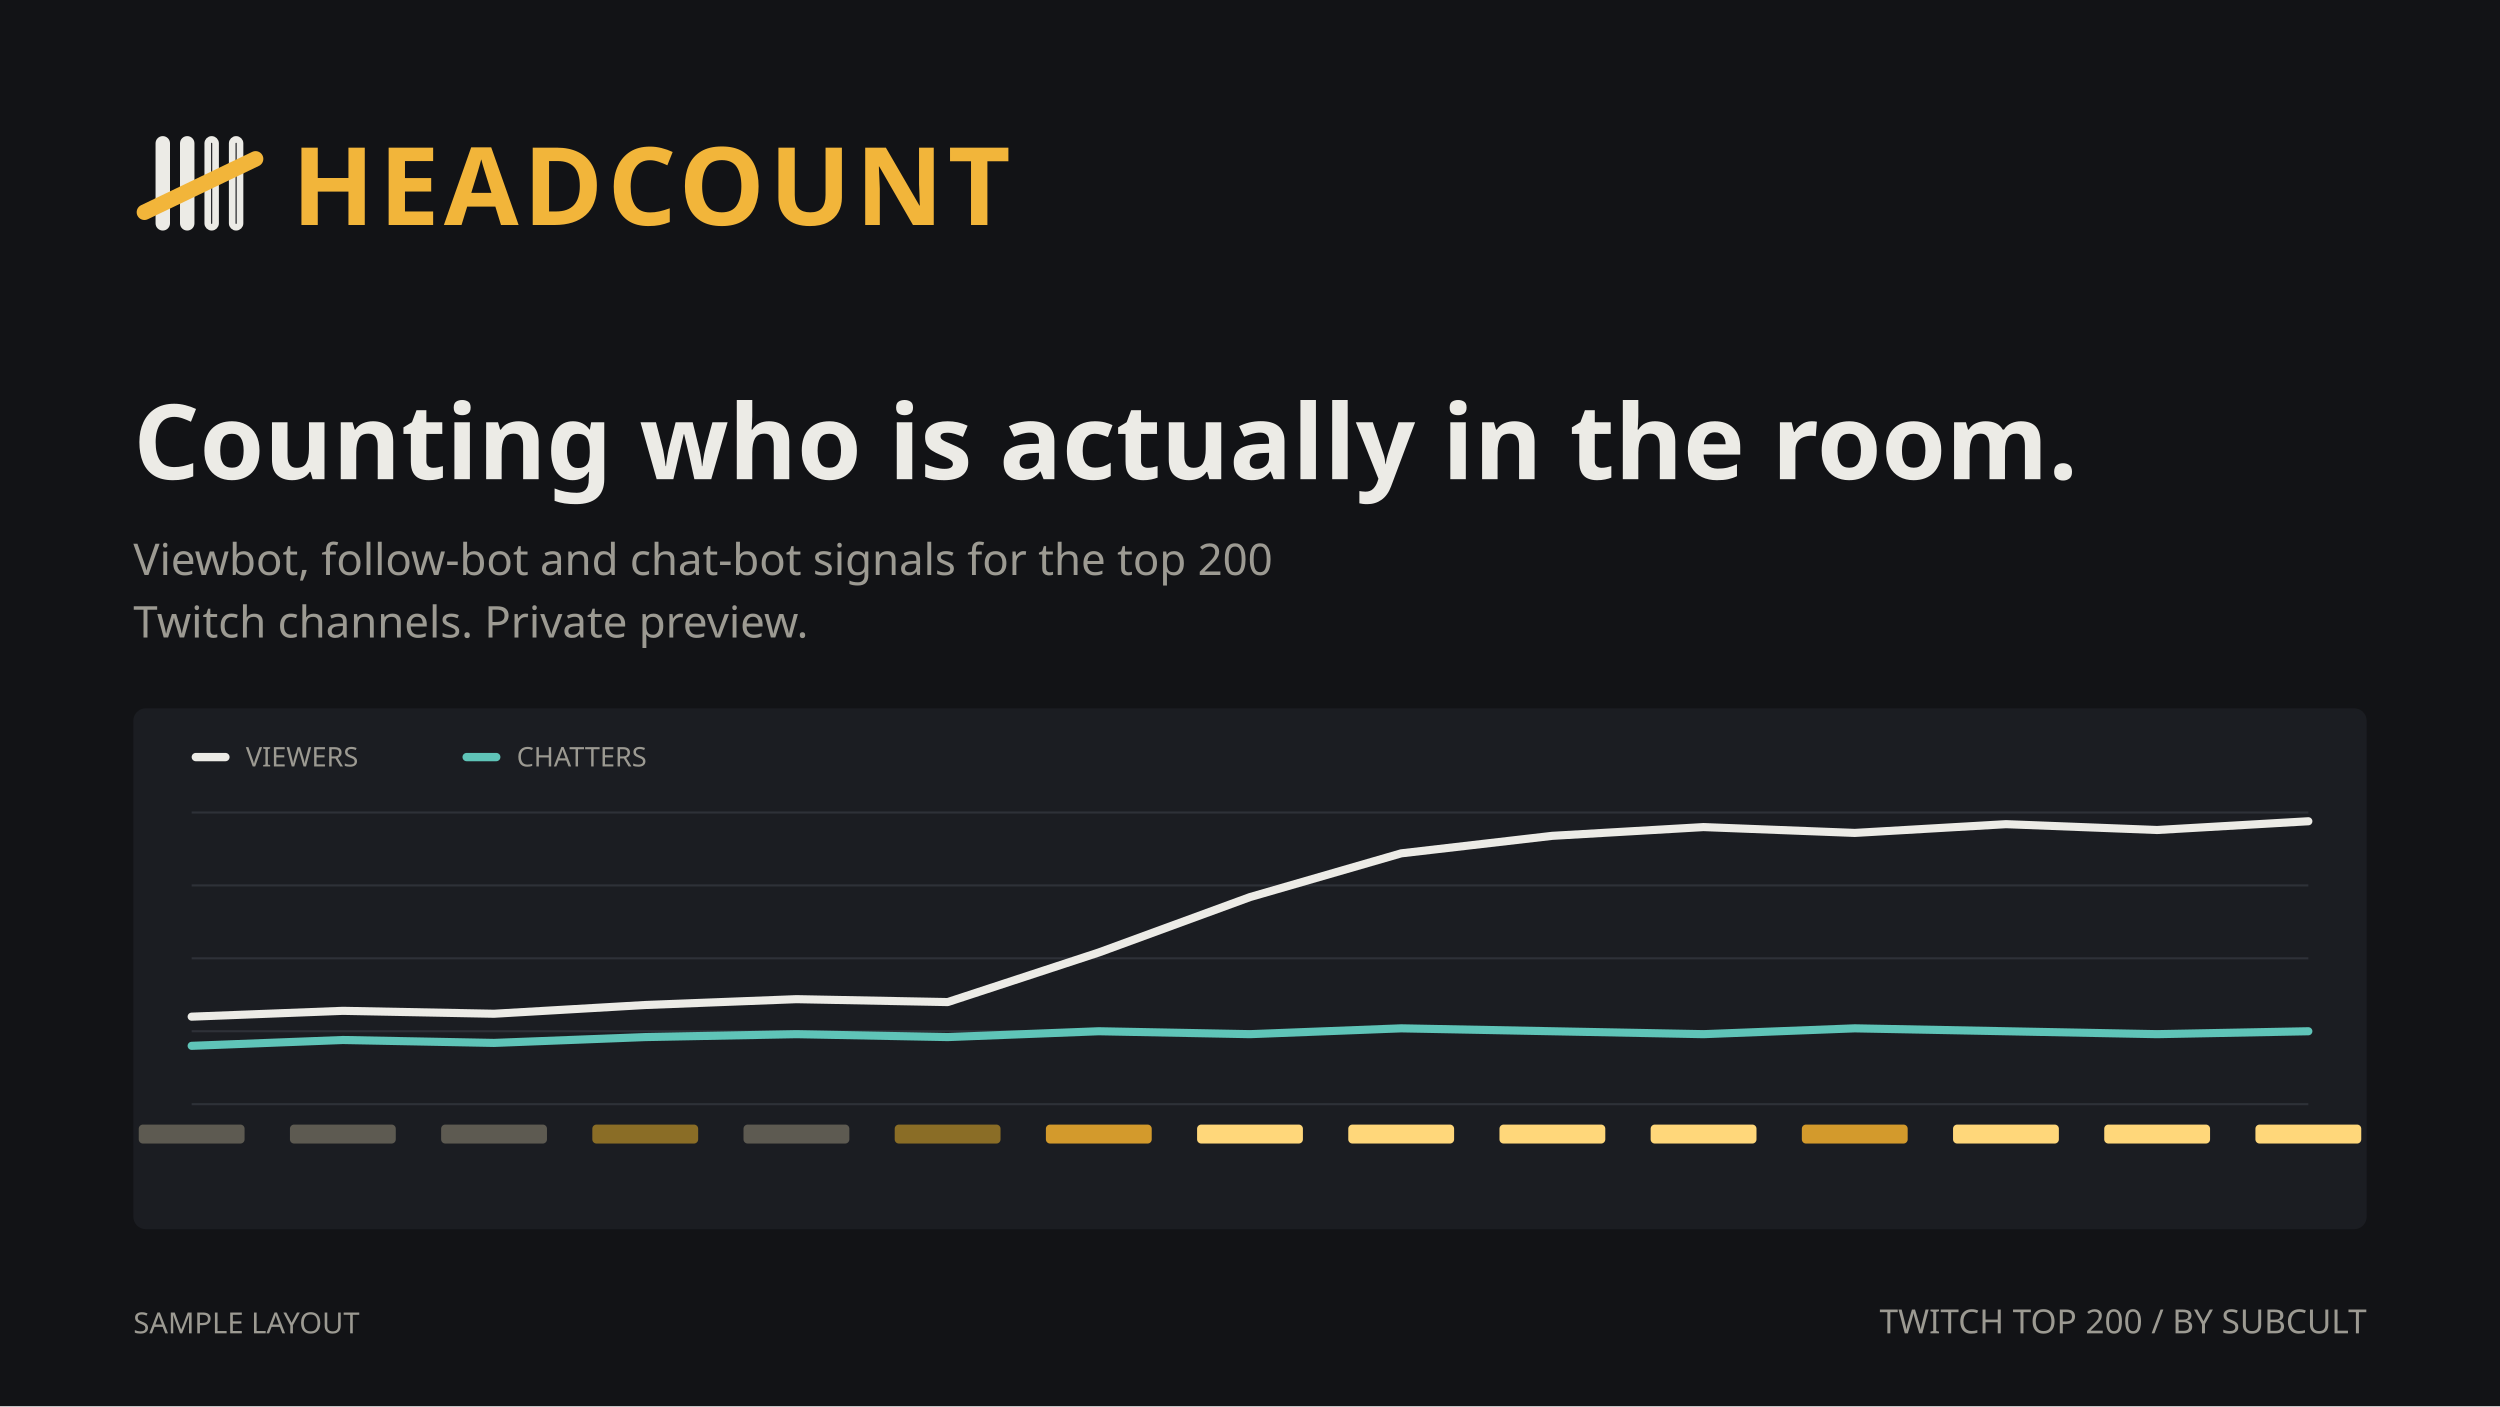
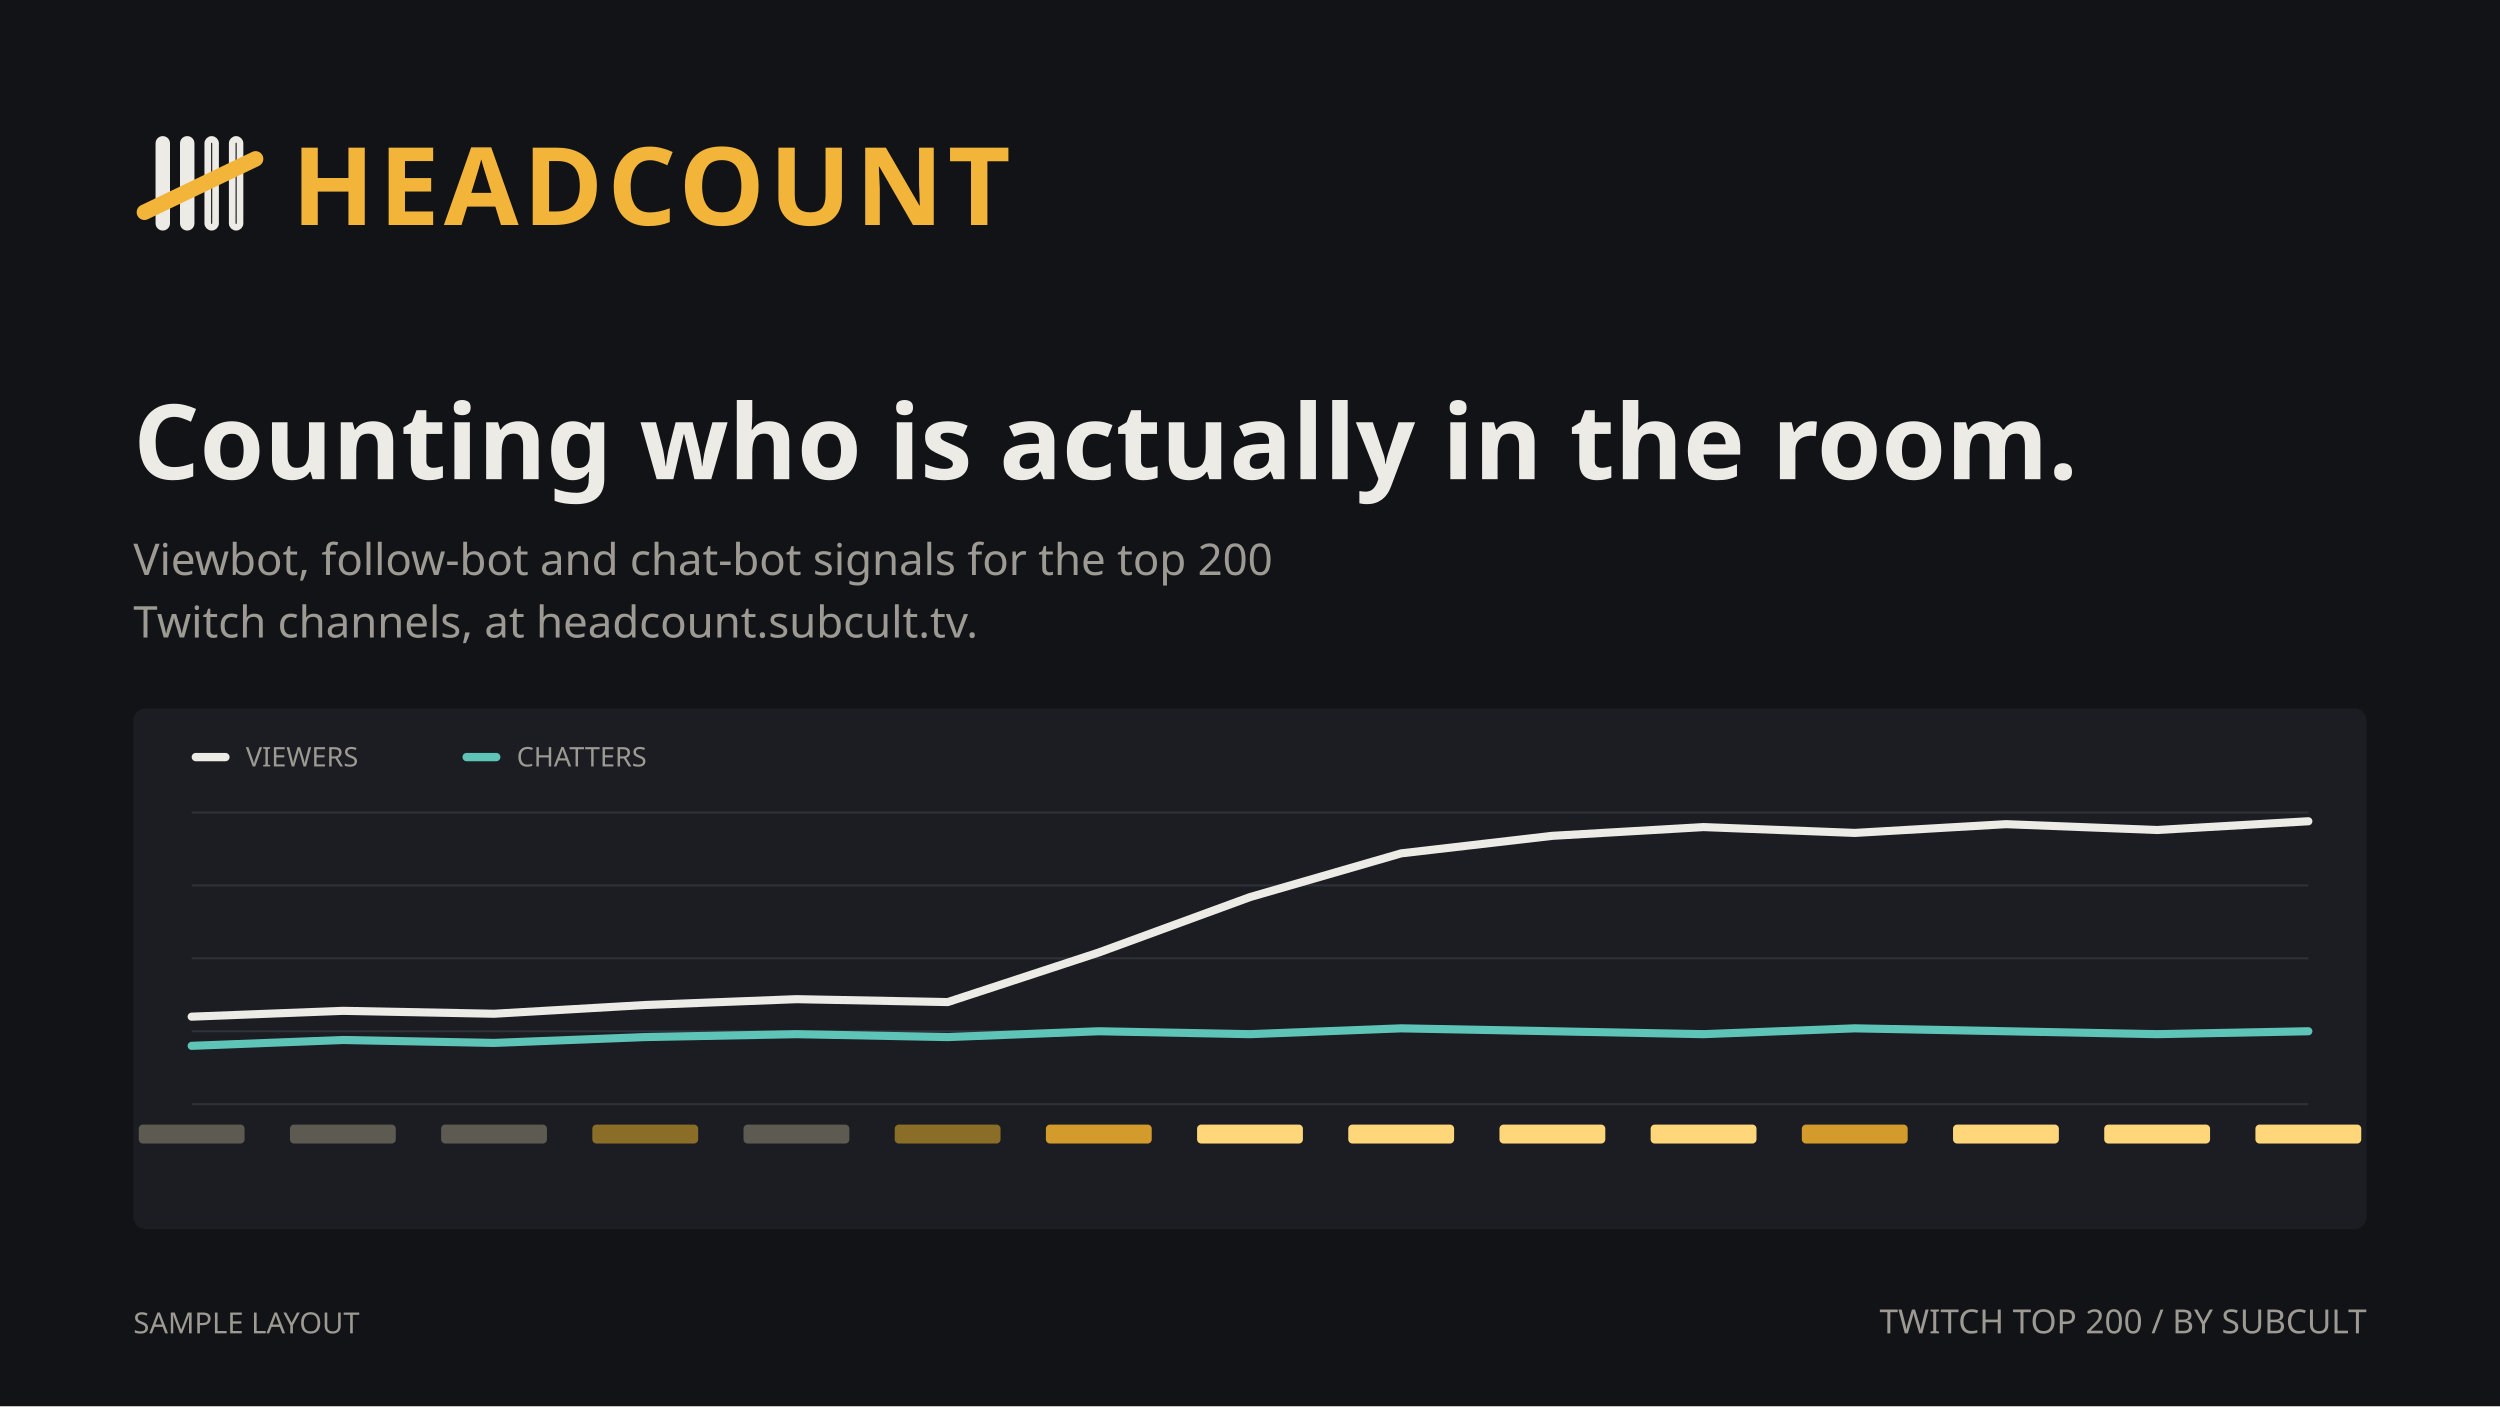
<svg xmlns="http://www.w3.org/2000/svg" width="1200" height="675" viewBox="0 0 1200 675" role="img" aria-label="Headcount landscape layout">
  <rect x="0" y="0" width="1200" height="675" rx="0" fill="#121316" />
  <g transform="translate(64 56) scale(2.666667)">
    <rect x="4" y="3.5" width="2.6" height="17" rx="1.3" fill="#ecebe6" />
    <rect x="8.4" y="3.5" width="2.6" height="17" rx="1.3" fill="#ecebe6" />
    <rect x="13.4" y="4.1" width="1.4" height="15.8" rx="0.7" fill="none" stroke="#ecebe6" stroke-width="1.2" />
    <rect x="17.8" y="4.1" width="1.4" height="15.8" rx="0.7" fill="none" stroke="#ecebe6" stroke-width="1.2" />
    <path d="M2 17.2 L22 7.6" stroke="#f2b53a" stroke-width="2.8" stroke-linecap="round" />
  </g>
  <text x="140" y="108" font-family="Barlow Condensed" font-weight="700" font-size="52" fill="#f2b53a" text-anchor="start" letter-spacing="2.08">HEADCOUNT</text>
  <text x="64" y="230" font-family="Barlow Condensed" font-weight="700" font-size="50" fill="#ecebe6" text-anchor="start">Counting who is actually in the room.</text>
  <text x="64" y="276" font-family="Public Sans" font-weight="400" font-size="21" fill="#9c9a92" text-anchor="start">Viewbot, follow-bot and chat-bot signals for the top 200</text>
-   <text x="64" y="306" font-family="Public Sans" font-weight="400" font-size="21" fill="#9c9a92" text-anchor="start">Twitch channels. Private preview.</text>
+   <text x="64" y="306" font-family="Public Sans" font-weight="400" font-size="21" fill="#9c9a92" text-anchor="start">Twitch channels, at headcount.subcult.tv.</text>
  <rect x="64" y="340" width="1072" height="250" rx="6" fill="#1b1d22" />
  <path d="M92 390.0H1108" stroke="#2e3138" stroke-width="1" />
  <path d="M92 425.0H1108" stroke="#2e3138" stroke-width="1" />
  <path d="M92 460.0H1108" stroke="#2e3138" stroke-width="1" />
  <path d="M92 495.0H1108" stroke="#2e3138" stroke-width="1" />
  <path d="M92 530.0H1108" stroke="#2e3138" stroke-width="1" />
  <polyline points="92.0,488.0 164.6,485.2 237.1,486.6 309.7,482.4 382.3,479.6 454.9,481.0 527.4,457.2 600.0,430.6 672.6,409.6 745.1,401.2 817.7,397.0 890.3,399.8 962.9,395.6 1035.4,398.4 1108.0,394.2" fill="none" stroke="#ecebe6" stroke-width="3.9" stroke-linejoin="round" stroke-linecap="round" />
  <polyline points="92.0,502.0 164.6,499.2 237.1,500.6 309.7,497.8 382.3,496.4 454.9,497.8 527.4,495.0 600.0,496.4 672.6,493.6 745.1,495.0 817.7,496.4 890.3,493.6 962.9,495.0 1035.4,496.4 1108.0,495.0" fill="none" stroke="#5fc4b8" stroke-width="3.9" stroke-linejoin="round" stroke-linecap="round" />
  <rect x="66.6" y="539.8" width="50.8" height="9.1" rx="2" fill="#5d5a51" />
  <rect x="139.171" y="539.8" width="50.8" height="9.1" rx="2" fill="#5d5a51" />
  <rect x="211.743" y="539.8" width="50.8" height="9.1" rx="2" fill="#5d5a51" />
  <rect x="284.314" y="539.8" width="50.8" height="9.1" rx="2" fill="#8a6d26" />
  <rect x="356.886" y="539.8" width="50.8" height="9.1" rx="2" fill="#5d5a51" />
  <rect x="429.457" y="539.8" width="50.8" height="9.1" rx="2" fill="#8a6d26" />
  <rect x="502.029" y="539.8" width="50.8" height="9.1" rx="2" fill="#d39a2c" />
  <rect x="574.6" y="539.8" width="50.8" height="9.1" rx="2" fill="#ffd77a" />
  <rect x="647.171" y="539.8" width="50.8" height="9.1" rx="2" fill="#ffd77a" />
  <rect x="719.743" y="539.8" width="50.8" height="9.1" rx="2" fill="#ffd77a" />
  <rect x="792.314" y="539.8" width="50.8" height="9.1" rx="2" fill="#ffd77a" />
  <rect x="864.886" y="539.8" width="50.8" height="9.1" rx="2" fill="#d39a2c" />
  <rect x="937.457" y="539.8" width="50.8" height="9.1" rx="2" fill="#ffd77a" />
  <rect x="1010.03" y="539.8" width="50.8" height="9.1" rx="2" fill="#ffd77a" />
  <rect x="1082.6" y="539.8" width="50.8" height="9.1" rx="2" fill="#ffd77a" />
  <rect x="92" y="361.4" width="18.2" height="4" rx="2" fill="#ecebe6" />
  <text x="118" y="367.9" font-family="JetBrains Mono" font-weight="400" font-size="13" fill="#9c9a92" text-anchor="start">VIEWERS</text>
  <rect x="222" y="361.4" width="18.2" height="4" rx="2" fill="#5fc4b8" />
  <text x="248" y="367.9" font-family="JetBrains Mono" font-weight="400" font-size="13" fill="#9c9a92" text-anchor="start">CHATTERS</text>
  <text x="1136" y="640" font-family="JetBrains Mono" font-weight="400" font-size="16" fill="#9c9a92" text-anchor="end">TWITCH TOP 200 / BY SUBCULT</text>
  <text x="64" y="640" font-family="JetBrains Mono" font-weight="400" font-size="14" fill="#9c9a92" text-anchor="start">SAMPLE LAYOUT</text>
</svg>
